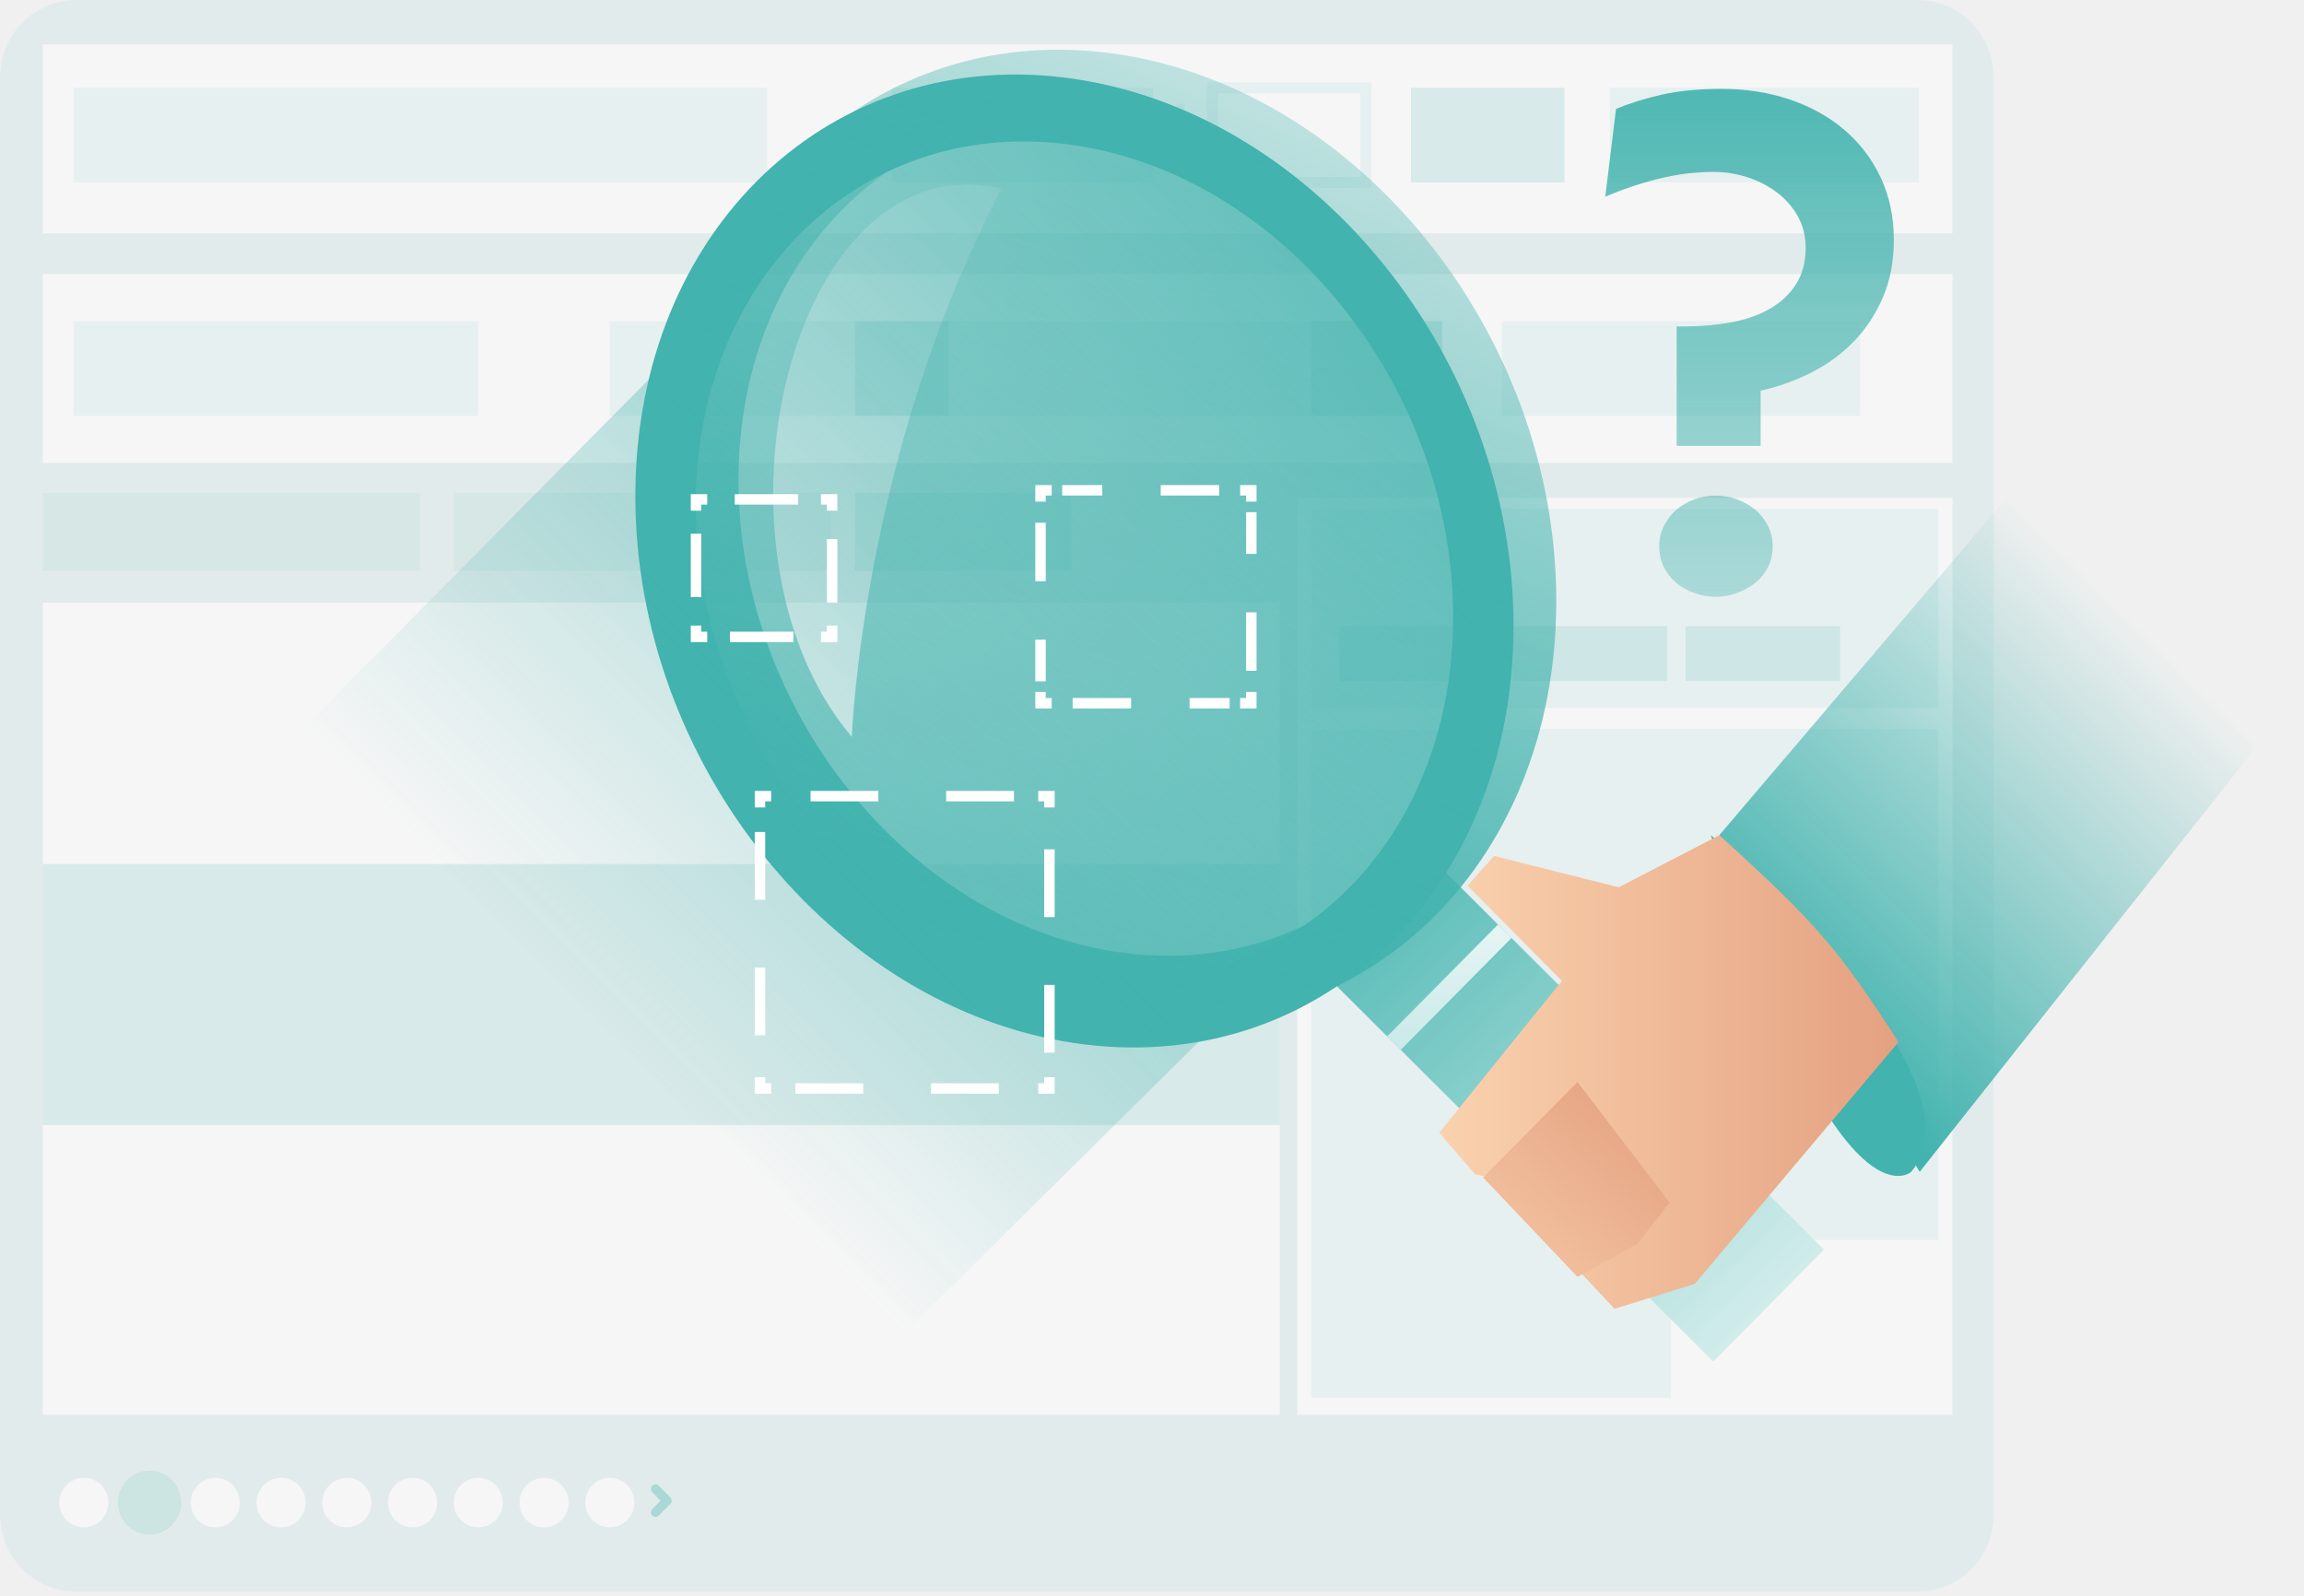
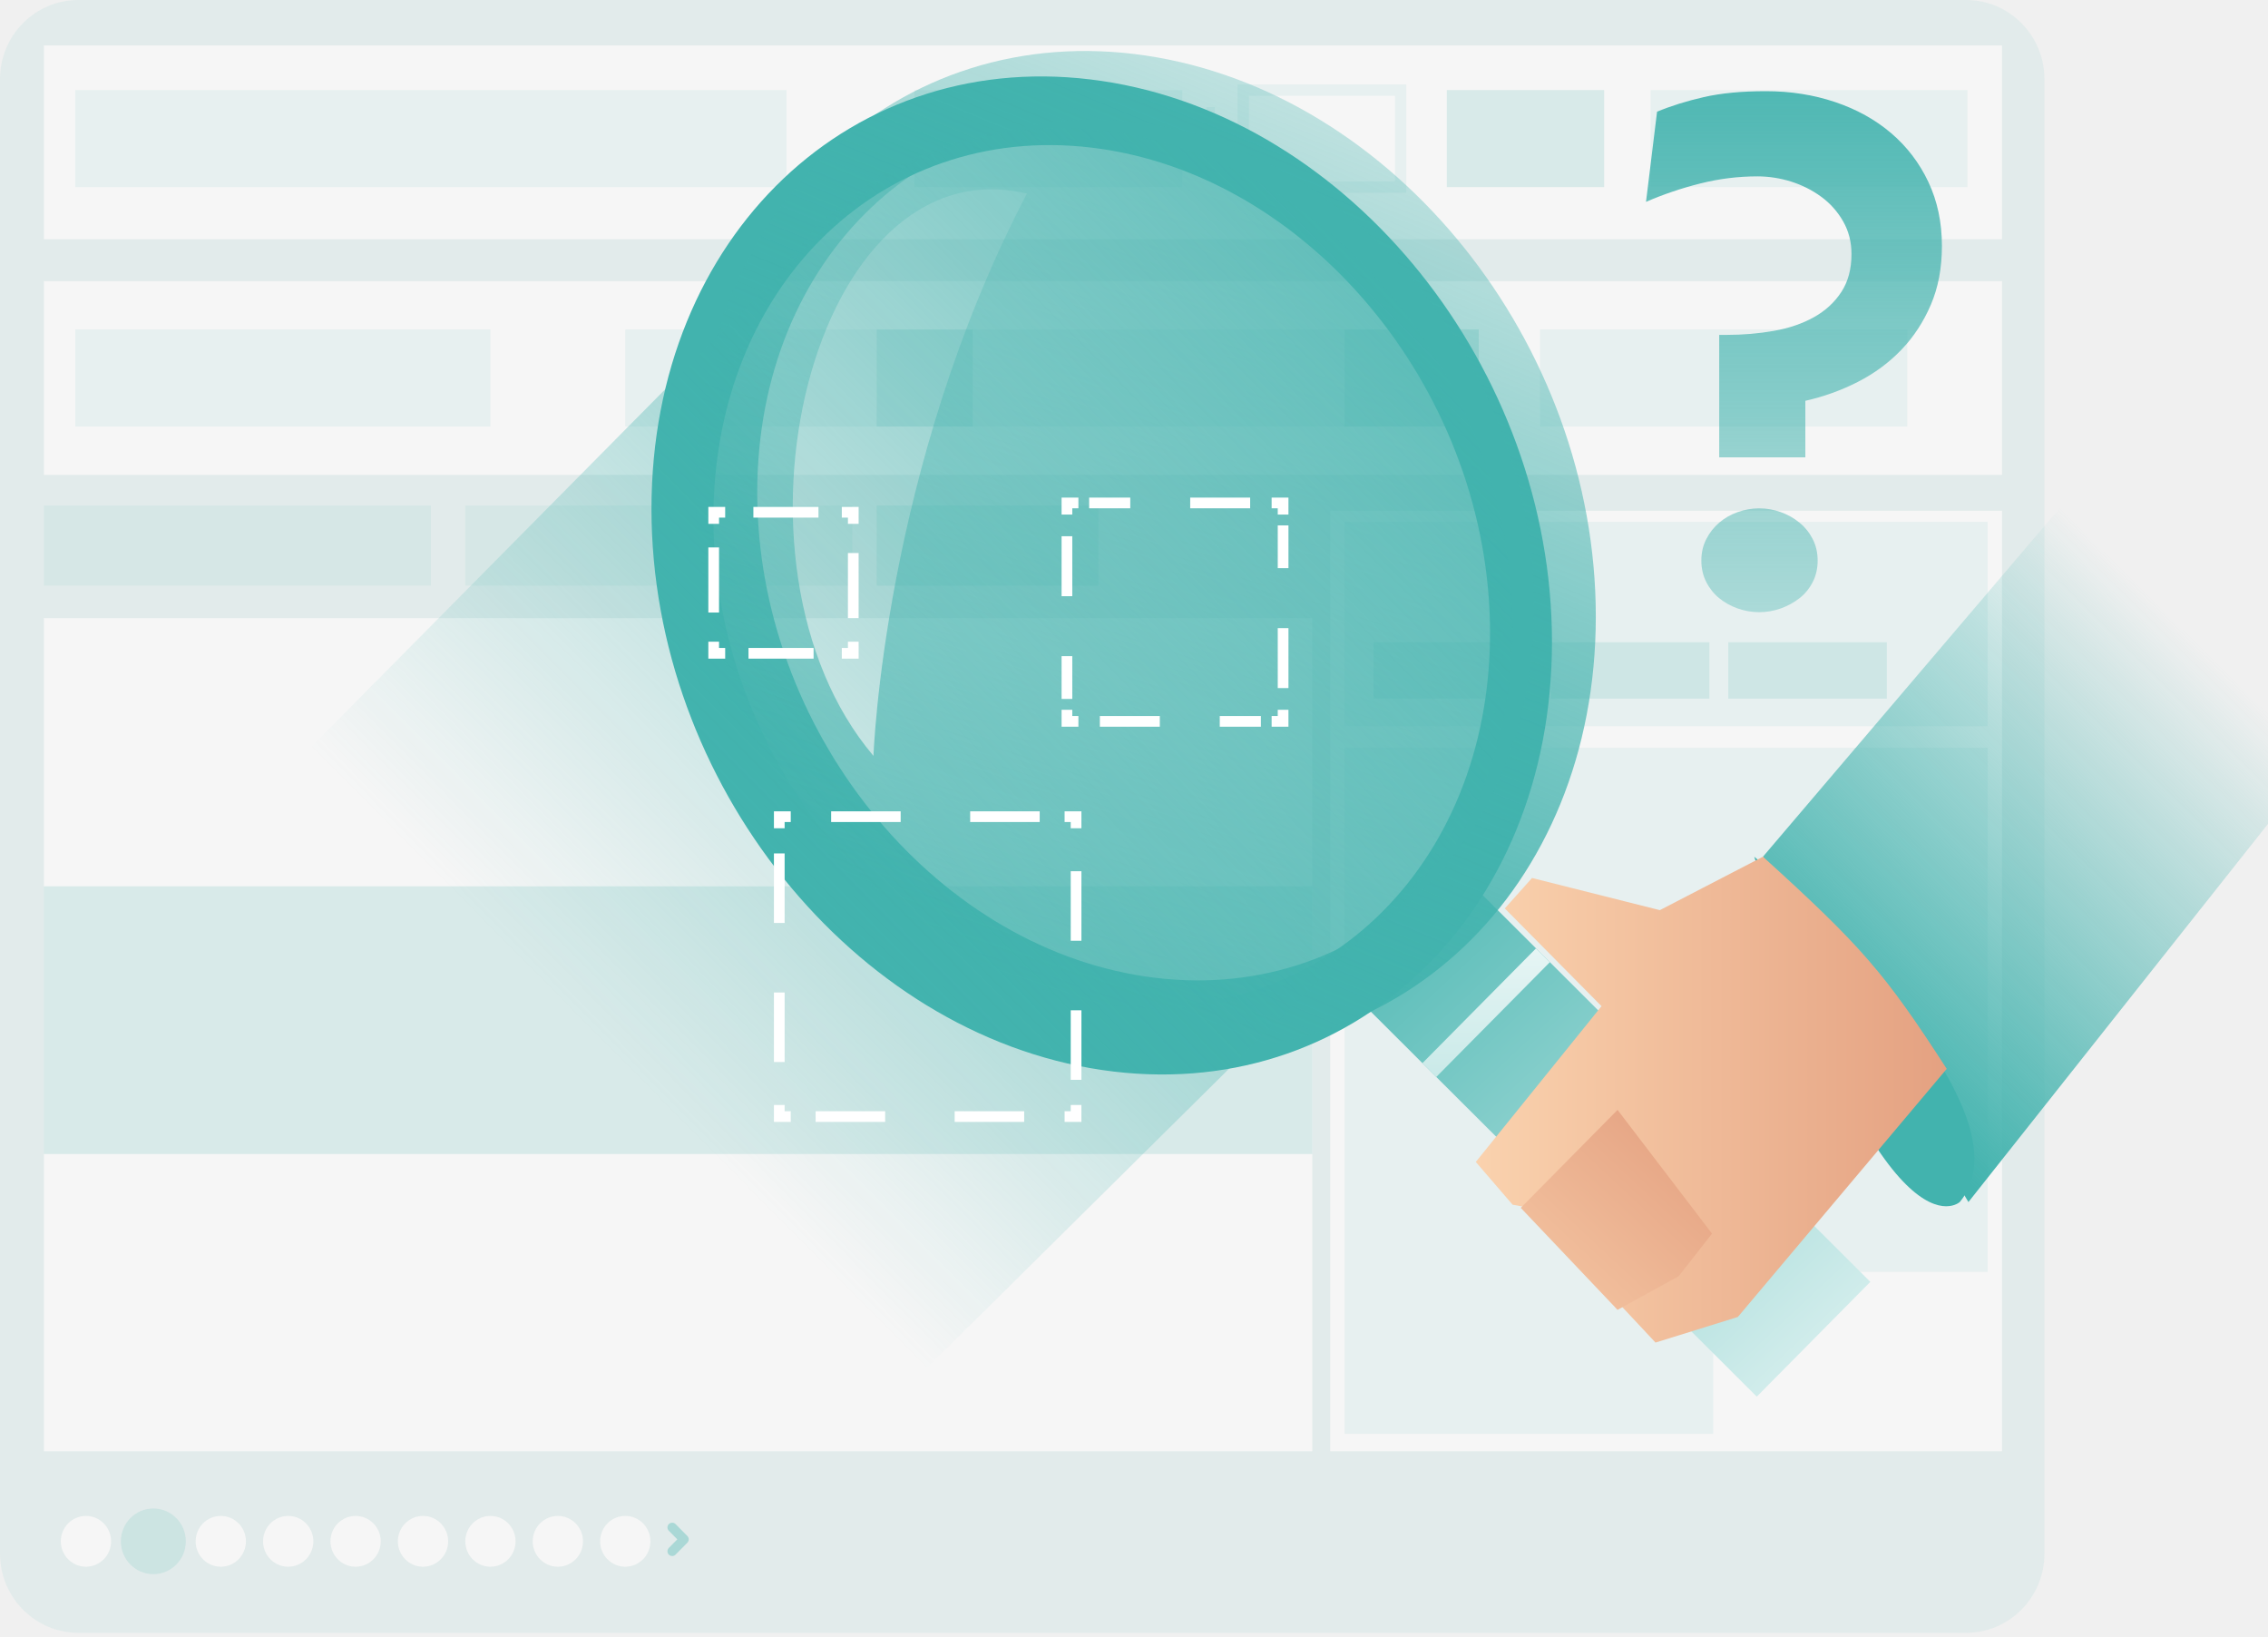
- <svg xmlns="http://www.w3.org/2000/svg" width="400" height="277" viewBox="0 0 400 277" fill="none">
-   <g opacity="0.4">
-     <path opacity="0.2" d="M13.273 276.388H332.879C340.208 276.388 346.151 270.384 346.151 262.98V13.407C346.151 6.003 340.208 -0 332.879 -0H13.273C5.943 -0 0 6.003 0 13.407V262.98C0 270.384 5.943 276.388 13.273 276.388Z" fill="#42B3AE" />
-     <path opacity="0.2" d="M72.958 85.558H7.423V99.132H72.958V85.558Z" fill="#42B3AE" />
-     <path opacity="0.2" d="M144.317 85.558H78.781V99.132H144.317V85.558Z" fill="#42B3AE" />
-     <path opacity="0.4" d="M185.973 85.558H148.438V99.132H185.973V85.558Z" fill="#42B3AE" />
-     <path d="M338.96 86.455H225.225V245.654H338.96V86.455Z" fill="white" />
-     <path opacity="0.2" d="M336.531 88.341H227.663V122.921H336.531V88.341Z" fill="#42B3AE" />
-     <path opacity="0.2" d="M336.526 126.579V215.296H290.067V242.708H227.659V126.579H336.526Z" fill="#42B3AE" />
-     <path d="M338.962 7.697H7.423V40.501H338.962V7.697Z" fill="white" />
-     <path d="M338.962 47.582H7.423V80.386H338.962V47.582Z" fill="white" />
-     <path d="M222.184 104.631H7.423V245.653H222.184V104.631Z" fill="white" />
-     <path opacity="0.4" d="M222.184 150.026H7.423V195.343H222.184V150.026Z" fill="#42B3AE" />
-     <path opacity="0.2" d="M200.185 15.246H154.818V31.671H200.185V15.246Z" fill="#42B3AE" />
-     <path opacity="0.2" d="M133.168 15.246H12.744V31.671H133.168V15.246Z" fill="#42B3AE" />
-     <path opacity="0.2" d="M237.142 15.246H210.496V31.671H237.142V15.246Z" stroke="#42B3AE" stroke-width="1.921" stroke-miterlimit="10" />
-     <path opacity="0.4" d="M271.607 15.246H244.961V31.671H271.607V15.246Z" fill="#42B3AE" />
-     <path opacity="0.2" d="M322.931 55.772H260.742V72.197H322.931V55.772Z" fill="#42B3AE" />
-     <path opacity="0.4" d="M259.384 108.714H232.538V118.26H259.384V108.714Z" fill="#42B3AE" />
-     <path opacity="0.4" d="M289.425 108.714H262.579V118.26H289.425V108.714Z" fill="#42B3AE" />
-     <path opacity="0.4" d="M319.467 108.714H292.621V118.26H319.467V108.714Z" fill="#42B3AE" />
-     <path opacity="0.2" d="M250.368 55.772H105.867V72.197H250.368V55.772Z" fill="#42B3AE" />
-     <path opacity="0.2" d="M83.033 55.772H12.744V72.197H83.033V55.772Z" fill="#42B3AE" />
-     <path opacity="0.2" d="M333.119 15.246H279.474V31.671H333.119V15.246Z" fill="#42B3AE" />
-     <path opacity="0.2" d="M205.68 18.126H204.24V28.787H205.68V18.126Z" fill="#42B3AE" />
-     <path opacity="0.4" d="M25.964 266.454C29.001 266.454 31.463 263.967 31.463 260.9C31.463 257.832 29.001 255.345 25.964 255.345C22.927 255.345 20.465 257.832 20.465 260.9C20.465 263.967 22.927 266.454 25.964 266.454Z" fill="#42B3AE" />
-     <path d="M14.552 265.198C16.903 265.198 18.808 263.274 18.808 260.899C18.808 258.525 16.903 256.6 14.552 256.6C12.202 256.6 10.296 258.525 10.296 260.899C10.296 263.274 12.202 265.198 14.552 265.198Z" fill="white" />
-     <path d="M37.382 265.198C39.732 265.198 41.638 263.274 41.638 260.899C41.638 258.525 39.732 256.6 37.382 256.6C35.031 256.6 33.126 258.525 33.126 260.899C33.126 263.274 35.031 265.198 37.382 265.198Z" fill="white" />
-     <path d="M48.797 265.198C51.147 265.198 53.053 263.274 53.053 260.899C53.053 258.525 51.147 256.6 48.797 256.6C46.446 256.6 44.541 258.525 44.541 260.899C44.541 263.274 46.446 265.198 48.797 265.198Z" fill="white" />
-     <path d="M60.207 265.198C62.557 265.198 64.463 263.274 64.463 260.899C64.463 258.525 62.557 256.6 60.207 256.6C57.857 256.6 55.951 258.525 55.951 260.899C55.951 263.274 57.857 265.198 60.207 265.198Z" fill="white" />
-     <path d="M71.622 265.198C73.972 265.198 75.878 263.274 75.878 260.899C75.878 258.525 73.972 256.6 71.622 256.6C69.272 256.6 67.366 258.525 67.366 260.899C67.366 263.274 69.272 265.198 71.622 265.198Z" fill="white" />
-     <path d="M83.037 265.198C85.388 265.198 87.293 263.274 87.293 260.899C87.293 258.525 85.388 256.6 83.037 256.6C80.687 256.6 78.781 258.525 78.781 260.899C78.781 263.274 80.687 265.198 83.037 265.198Z" fill="white" />
-     <path d="M94.452 265.198C96.802 265.198 98.708 263.274 98.708 260.899C98.708 258.525 96.802 256.6 94.452 256.6C92.102 256.6 90.196 258.525 90.196 260.899C90.196 263.274 92.102 265.198 94.452 265.198Z" fill="white" />
-     <path d="M105.867 265.198C108.218 265.198 110.123 263.274 110.123 260.899C110.123 258.525 108.218 256.6 105.867 256.6C103.517 256.6 101.611 258.525 101.611 260.899C101.611 263.274 103.517 265.198 105.867 265.198Z" fill="white" />
-     <path d="M113.811 258.547L115.81 260.566L113.811 262.586" stroke="#42B3AE" stroke-width="1.608" stroke-miterlimit="10" stroke-linecap="round" stroke-linejoin="round" />
-     <path opacity="0.4" d="M250.368 55.772H227.663V72.197H250.368V55.772Z" fill="#42B3AE" />
-     <path opacity="0.4" d="M164.698 55.772H148.438V72.197H164.698V55.772Z" fill="#42B3AE" />
+ <svg xmlns="http://www.w3.org/2000/svg" width="384" height="277" viewBox="0 0 384 277" fill="none">
+   <g clip-path="url(#clip0_1692_73952)">
+     <g opacity="0.4">
+       <path opacity="0.2" d="M13.273 276.388H332.879C340.208 276.388 346.151 270.384 346.151 262.98V13.407C346.151 6.003 340.208 -0 332.879 -0H13.273C5.943 -0 0 6.003 0 13.407V262.98C0 270.384 5.943 276.388 13.273 276.388Z" fill="#42B3AE" />
+       <path opacity="0.2" d="M72.958 85.558H7.423V99.132H72.958V85.558Z" fill="#42B3AE" />
+       <path opacity="0.2" d="M144.317 85.558H78.781V99.132H144.317V85.558Z" fill="#42B3AE" />
+       <path opacity="0.4" d="M185.973 85.558H148.438V99.132H185.973V85.558Z" fill="#42B3AE" />
+       <path d="M338.961 86.455H225.225V245.654H338.961V86.455Z" fill="white" />
+       <path opacity="0.2" d="M336.531 88.34H227.663V122.921H336.531V88.34Z" fill="#42B3AE" />
+       <path opacity="0.2" d="M336.526 126.579V215.296H290.067V242.708H227.659V126.579H336.526Z" fill="#42B3AE" />
+       <path d="M338.962 7.697H7.423V40.501H338.962V7.697Z" fill="white" />
+       <path d="M338.962 47.582H7.423V80.386H338.962V47.582Z" fill="white" />
+       <path d="M222.184 104.631H7.423V245.653H222.184V104.631Z" fill="white" />
+       <path opacity="0.4" d="M222.184 150.025H7.423V195.343H222.184V150.025Z" fill="#42B3AE" />
+       <path opacity="0.2" d="M200.185 15.246H154.818V31.671H200.185V15.246Z" fill="#42B3AE" />
+       <path opacity="0.2" d="M133.169 15.246H12.744V31.671H133.169V15.246Z" fill="#42B3AE" />
+       <path opacity="0.2" d="M237.142 15.246H210.496V31.671H237.142V15.246Z" stroke="#42B3AE" stroke-width="1.921" stroke-miterlimit="10" />
+       <path opacity="0.4" d="M271.607 15.246H244.962V31.671H271.607V15.246Z" fill="#42B3AE" />
+       <path opacity="0.2" d="M322.931 55.772H260.742V72.197H322.931V55.772Z" fill="#42B3AE" />
+       <path opacity="0.4" d="M259.384 108.713H232.538V118.26H259.384V108.713Z" fill="#42B3AE" />
+       <path opacity="0.4" d="M289.425 108.713H262.579V118.26H289.425V108.713Z" fill="#42B3AE" />
+       <path opacity="0.4" d="M319.467 108.713H292.621V118.26H319.467V108.713Z" fill="#42B3AE" />
+       <path opacity="0.2" d="M250.368 55.772H105.867V72.197H250.368V55.772Z" fill="#42B3AE" />
+       <path opacity="0.2" d="M83.034 55.772H12.745V72.197H83.034V55.772Z" fill="#42B3AE" />
+       <path opacity="0.2" d="M333.119 15.246H279.474V31.671H333.119V15.246Z" fill="#42B3AE" />
+       <path opacity="0.2" d="M205.68 18.126H204.24V28.787H205.68V18.126Z" fill="#42B3AE" />
+       <path opacity="0.4" d="M25.964 266.454C29.001 266.454 31.462 263.967 31.462 260.899C31.462 257.832 29.001 255.345 25.964 255.345C22.927 255.345 20.465 257.832 20.465 260.899C20.465 263.967 22.927 266.454 25.964 266.454Z" fill="#42B3AE" />
+       <path d="M14.552 265.198C16.902 265.198 18.808 263.274 18.808 260.899C18.808 258.525 16.902 256.6 14.552 256.6C12.202 256.6 10.296 258.525 10.296 260.899C10.296 263.274 12.202 265.198 14.552 265.198Z" fill="white" />
+       <path d="M37.382 265.198C39.732 265.198 41.638 263.274 41.638 260.899C41.638 258.525 39.732 256.6 37.382 256.6C35.031 256.6 33.126 258.525 33.126 260.899C33.126 263.274 35.031 265.198 37.382 265.198Z" fill="white" />
+       <path d="M48.797 265.198C51.147 265.198 53.053 263.274 53.053 260.899C53.053 258.525 51.147 256.6 48.797 256.6C46.446 256.6 44.541 258.525 44.541 260.899C44.541 263.274 46.446 265.198 48.797 265.198Z" fill="white" />
+       <path d="M60.207 265.198C62.557 265.198 64.463 263.274 64.463 260.899C64.463 258.525 62.557 256.6 60.207 256.6C57.856 256.6 55.951 258.525 55.951 260.899C55.951 263.274 57.856 265.198 60.207 265.198Z" fill="white" />
+       <path d="M71.622 265.198C73.972 265.198 75.878 263.274 75.878 260.899C75.878 258.525 73.972 256.6 71.622 256.6C69.272 256.6 67.366 258.525 67.366 260.899C67.366 263.274 69.272 265.198 71.622 265.198Z" fill="white" />
+       <path d="M83.037 265.198C85.387 265.198 87.293 263.274 87.293 260.899C87.293 258.525 85.387 256.6 83.037 256.6C80.686 256.6 78.781 258.525 78.781 260.899C78.781 263.274 80.686 265.198 83.037 265.198Z" fill="white" />
+       <path d="M94.452 265.198C96.802 265.198 98.708 263.274 98.708 260.899C98.708 258.525 96.802 256.6 94.452 256.6C92.102 256.6 90.196 258.525 90.196 260.899C90.196 263.274 92.102 265.198 94.452 265.198Z" fill="white" />
+       <path d="M105.867 265.198C108.217 265.198 110.123 263.274 110.123 260.899C110.123 258.525 108.217 256.6 105.867 256.6C103.516 256.6 101.611 258.525 101.611 260.899C101.611 263.274 103.516 265.198 105.867 265.198Z" fill="white" />
+       <path d="M113.811 258.547L115.81 260.566L113.811 262.586" stroke="#42B3AE" stroke-width="1.608" stroke-miterlimit="10" stroke-linecap="round" stroke-linejoin="round" />
+       <path opacity="0.4" d="M250.368 55.772H227.663V72.197H250.368V55.772Z" fill="#42B3AE" />
+       <path opacity="0.4" d="M164.698 55.772H148.438V72.197H164.698V55.772Z" fill="#42B3AE" />
+     </g>
+     <path d="M359.809 73.004L298.487 145.016L333.278 203.47L400 119.269L359.809 73.004Z" fill="url(#paint0_linear_1692_73952)" />
+     <path d="M297.016 145.016C297.016 145.016 345.675 186.769 331.808 203.47C331.808 203.47 319.162 215.039 297.016 145.016Z" fill="url(#paint1_linear_1692_73952)" />
+     <path d="M247.616 148.11L228.382 167.539L297.439 236.411L316.669 216.982L247.616 148.11Z" fill="url(#paint2_linear_1692_73952)" />
+     <path d="M260.066 160.53L240.832 179.959L243.179 182.296L262.412 162.867L260.066 160.53Z" fill="url(#paint3_linear_1692_73952)" />
+     <path d="M298.489 145.016L281.032 154.06L259.391 148.617L254.781 153.77L271.159 170.315L249.869 196.681L256.099 203.915L258.958 204.458L280.298 227.256L294.24 222.92L329.605 180.925C319.091 164.644 315.129 160.117 298.489 145.016Z" fill="url(#paint4_linear_1692_73952)" />
+     <path d="M186.535 181.113C144.432 174.888 110.303 132.368 110.303 86.139C110.303 39.91 144.432 7.479 186.535 13.703C228.639 19.927 262.768 62.447 262.768 108.676C262.768 154.906 228.635 187.337 186.535 181.113ZM252.282 107.128C252.282 67.257 222.846 30.584 186.535 25.218C150.225 19.851 120.789 47.82 120.789 87.688C120.789 127.555 150.225 164.231 186.535 169.598C222.846 174.968 252.282 146.999 252.282 107.128Z" fill="url(#paint5_linear_1692_73952)" />
+     <path d="M193.957 176.806C151.854 170.582 117.725 128.062 117.725 81.833C117.725 35.603 151.854 3.172 193.957 9.397C236.06 15.621 270.189 58.141 270.189 104.37C270.189 150.599 236.06 183.031 193.957 176.806ZM259.704 102.821C259.704 62.95 230.268 26.278 193.957 20.911C157.646 15.545 128.21 43.514 128.21 83.382C128.21 123.249 157.646 159.925 193.957 165.292C230.268 170.662 259.704 142.693 259.704 102.821Z" fill="url(#paint6_linear_1692_73952)" />
+     <path d="M187.365 22.345C150.216 16.851 120.102 45.468 120.102 86.251C120.102 127.042 150.216 164.561 187.365 170.047C224.513 175.54 254.627 146.93 254.627 106.14C254.627 65.35 224.513 27.841 187.365 22.345ZM147.891 127.957C120.213 95.258 137.459 24.129 173.87 32.767C149.564 79.198 147.891 127.957 147.891 127.957Z" fill="url(#paint7_linear_1692_73952)" />
+     <path d="M297.546 29.854C294.282 29.854 291.051 30.259 287.855 31.063C284.66 31.87 281.604 32.905 278.688 34.168L280.562 18.907C282.922 17.927 285.563 17.102 288.479 16.436C291.395 15.77 294.902 15.437 299 15.437C303.166 15.437 307.075 16.052 310.718 17.279C314.365 18.506 317.524 20.261 320.197 22.541C322.869 24.82 324.972 27.574 326.498 30.802C328.024 34.03 328.791 37.642 328.791 41.64C328.791 45.36 328.164 48.675 326.917 51.584C325.667 54.498 324.001 57.041 321.916 59.213C319.831 61.388 317.385 63.193 314.572 64.634C311.76 66.074 308.791 67.141 305.667 67.843V77.419H291.083V56.687H292.333C295.11 56.687 297.786 56.459 300.354 56.003C302.923 55.547 305.18 54.776 307.125 53.687C309.07 52.601 310.614 51.179 311.76 49.424C312.907 47.673 313.48 45.53 313.48 43.005C313.48 40.971 313.011 39.129 312.072 37.479C311.133 35.832 309.901 34.446 308.375 33.321C306.845 32.199 305.147 31.338 303.27 30.741C301.397 30.154 299.487 29.854 297.546 29.854ZM301.5 102.992C300.318 103.412 299.104 103.622 297.854 103.622C296.603 103.622 295.389 103.412 294.207 102.992C293.025 102.572 291.982 101.993 291.083 101.255C290.18 100.517 289.449 99.609 288.894 98.519C288.339 97.434 288.06 96.222 288.06 94.89C288.06 93.558 288.335 92.35 288.894 91.26C289.449 90.175 290.177 89.245 291.083 88.47C291.986 87.699 293.025 87.102 294.207 86.683C295.385 86.263 296.603 86.049 297.854 86.049C299.104 86.049 300.318 86.259 301.5 86.683C302.679 87.102 303.739 87.699 304.678 88.47C305.617 89.241 306.362 90.171 306.917 91.26C307.472 92.35 307.752 93.558 307.752 94.89C307.752 96.225 307.472 97.434 306.917 98.519C306.362 99.609 305.617 100.521 304.678 101.255C303.743 101.99 302.683 102.569 301.5 102.992Z" fill="url(#paint8_linear_1692_73952)" />
+     <path d="M257.485 204.454L273.871 187.869L289.866 208.814L284.231 216.019L273.871 221.718L257.485 204.454Z" fill="url(#paint9_linear_1692_73952)" />
+     <path d="M246.3 143.08L151.991 236.447L47.888 131.287L141.258 36.972C153.427 25.384 170.25 19.598 188.835 22.345C225.981 27.842 256.094 65.353 256.094 106.14C256.097 120.202 252.522 132.81 246.3 143.08Z" fill="url(#paint10_linear_1692_73952)" />
+     <path d="M182.191 140.2V138.238H180.25" stroke="white" stroke-width="1.811" stroke-miterlimit="10" />
+     <path d="M176.032 138.238H135.989" stroke="white" stroke-width="1.811" stroke-miterlimit="10" stroke-dasharray="11.77 11.77" />
+     <path d="M133.882 138.238H131.941V140.2" stroke="white" stroke-width="1.811" stroke-miterlimit="10" />
+     <path d="M131.941 144.459V184.909" stroke="white" stroke-width="1.811" stroke-miterlimit="10" stroke-dasharray="11.77 11.77" />
+     <path d="M131.941 187.04V189.001H133.882" stroke="white" stroke-width="1.811" stroke-miterlimit="10" />
+     <path d="M138.096 189.002H178.143" stroke="white" stroke-width="1.811" stroke-miterlimit="10" stroke-dasharray="11.77 11.77" />
+     <path d="M180.25 189.001H182.191V187.04" stroke="white" stroke-width="1.811" stroke-miterlimit="10" />
+     <path d="M182.193 182.781V142.327" stroke="white" stroke-width="1.811" stroke-miterlimit="10" stroke-dasharray="11.77 11.77" />
+     <path d="M144.471 88.673V86.711H142.529" stroke="white" stroke-width="1.811" stroke-miterlimit="10" />
+     <path d="M138.577 86.711H124.756" stroke="white" stroke-width="1.811" stroke-miterlimit="10" stroke-dasharray="11.02 11.02" />
+     <path d="M122.782 86.711H120.837V88.673" stroke="white" stroke-width="1.811" stroke-miterlimit="10" />
+     <path d="M120.836 92.663V106.624" stroke="white" stroke-width="1.811" stroke-miterlimit="10" stroke-dasharray="11.02 11.02" />
+     <path d="M120.836 108.619V110.584H122.782" stroke="white" stroke-width="1.811" stroke-miterlimit="10" />
+     <path d="M126.729 110.583H140.554" stroke="white" stroke-width="1.811" stroke-miterlimit="10" stroke-dasharray="11.02 11.02" />
+     <path d="M142.529 110.584H144.471V108.619" stroke="white" stroke-width="1.811" stroke-miterlimit="10" />
+     <path d="M144.469 104.631V90.666" stroke="white" stroke-width="1.811" stroke-miterlimit="10" stroke-dasharray="11.02 11.02" />
+     <path d="M217.244 87.099V85.134H215.303" stroke="white" stroke-width="1.811" stroke-miterlimit="10" />
+     <path d="M211.666 85.134H184.405" stroke="white" stroke-width="1.811" stroke-miterlimit="10" stroke-dasharray="10.15 10.15" />
+     <path d="M182.586 85.134H180.645V87.099" stroke="white" stroke-width="1.811" stroke-miterlimit="10" />
+     <path d="M180.645 90.768V118.31" stroke="white" stroke-width="1.811" stroke-miterlimit="10" stroke-dasharray="10.15 10.15" />
+     <path d="M180.645 120.144V122.105H182.586" stroke="white" stroke-width="1.811" stroke-miterlimit="10" />
+     <path d="M186.221 122.106H213.483" stroke="white" stroke-width="1.811" stroke-miterlimit="10" stroke-dasharray="10.15 10.15" />
+     <path d="M215.303 122.105H217.244V120.144" stroke="white" stroke-width="1.811" stroke-miterlimit="10" />
+     <path d="M217.245 116.472V88.933" stroke="white" stroke-width="1.811" stroke-miterlimit="10" stroke-dasharray="10.15 10.15" />
  </g>
-   <path d="M359.809 73.003L298.486 145.016L333.278 203.469L399.999 119.269L359.809 73.003Z" fill="url(#paint0_linear_223_68112)" />
-   <path d="M297.016 145.016C297.016 145.016 345.675 186.769 331.808 203.47C331.808 203.47 319.162 215.039 297.016 145.016Z" fill="url(#paint1_linear_223_68112)" />
-   <path d="M247.616 148.11L228.382 167.539L297.439 236.411L316.669 216.982L247.616 148.11Z" fill="url(#paint2_linear_223_68112)" />
-   <path d="M260.066 160.53L240.832 179.959L243.178 182.296L262.412 162.867L260.066 160.53Z" fill="url(#paint3_linear_223_68112)" />
-   <path d="M298.489 145.016L281.032 154.06L259.391 148.617L254.781 153.77L271.159 170.315L249.869 196.681L256.099 203.915L258.958 204.458L280.298 227.256L294.24 222.92L329.605 180.925C319.091 164.644 315.129 160.117 298.489 145.016Z" fill="url(#paint4_linear_223_68112)" />
-   <path d="M186.535 181.112C144.432 174.888 110.303 132.368 110.303 86.139C110.303 39.91 144.432 7.479 186.535 13.703C228.638 19.927 262.767 62.447 262.767 108.676C262.767 154.906 228.635 187.337 186.535 181.112ZM252.282 107.128C252.282 67.256 222.846 30.584 186.535 25.218C150.224 19.851 120.788 47.82 120.788 87.688C120.788 127.555 150.224 164.231 186.535 169.598C222.846 174.968 252.282 146.999 252.282 107.128Z" fill="url(#paint5_linear_223_68112)" />
-   <path d="M193.957 176.806C151.854 170.582 117.725 128.062 117.725 81.833C117.725 35.603 151.854 3.172 193.957 9.397C236.06 15.621 270.189 58.141 270.189 104.37C270.189 150.599 236.06 183.031 193.957 176.806ZM259.704 102.821C259.704 62.95 230.268 26.278 193.957 20.911C157.646 15.545 128.21 43.514 128.21 83.382C128.21 123.249 157.646 159.925 193.957 165.292C230.268 170.662 259.704 142.693 259.704 102.821Z" fill="url(#paint6_linear_223_68112)" />
-   <path d="M187.365 22.345C150.216 16.851 120.103 45.468 120.103 86.251C120.103 127.042 150.216 164.561 187.365 170.047C224.514 175.54 254.627 146.93 254.627 106.14C254.627 65.35 224.514 27.841 187.365 22.345ZM147.891 127.957C120.214 95.258 137.459 24.129 173.87 32.767C149.564 79.198 147.891 127.957 147.891 127.957Z" fill="url(#paint7_linear_223_68112)" />
-   <path d="M297.545 29.854C294.282 29.854 291.051 30.259 287.855 31.063C284.66 31.869 281.604 32.904 278.688 34.167L280.562 18.907C282.922 17.927 285.562 17.102 288.479 16.436C291.395 15.77 294.902 15.437 299 15.437C303.166 15.437 307.074 16.052 310.718 17.279C314.365 18.506 317.524 20.261 320.197 22.541C322.869 24.82 324.972 27.574 326.498 30.802C328.024 34.03 328.791 37.641 328.791 41.64C328.791 45.36 328.164 48.675 326.917 51.584C325.667 54.498 324.001 57.041 321.916 59.213C319.831 61.388 317.384 63.193 314.572 64.633C311.76 66.074 308.79 67.141 305.667 67.843V77.418H291.083V56.687H292.333C295.109 56.687 297.785 56.459 300.354 56.003C302.923 55.547 305.179 54.776 307.125 53.687C309.07 52.601 310.614 51.179 311.76 49.424C312.907 47.672 313.48 45.53 313.48 43.004C313.48 40.971 313.01 39.129 312.072 37.479C311.133 35.832 309.901 34.446 308.375 33.321C306.845 32.199 305.147 31.338 303.27 30.741C301.396 30.154 299.487 29.854 297.545 29.854ZM301.5 102.992C300.318 103.412 299.104 103.622 297.854 103.622C296.603 103.622 295.389 103.412 294.207 102.992C293.025 102.572 291.982 101.993 291.083 101.255C290.18 100.517 289.449 99.609 288.894 98.519C288.339 97.434 288.059 96.221 288.059 94.89C288.059 93.558 288.335 92.349 288.894 91.26C289.449 90.174 290.177 89.245 291.083 88.47C291.986 87.699 293.025 87.102 294.207 86.682C295.385 86.263 296.603 86.049 297.854 86.049C299.104 86.049 300.318 86.259 301.5 86.682C302.679 87.102 303.739 87.699 304.678 88.47C305.616 89.241 306.362 90.171 306.917 91.26C307.472 92.349 307.752 93.558 307.752 94.89C307.752 96.225 307.472 97.434 306.917 98.519C306.362 99.609 305.616 100.52 304.678 101.255C303.743 101.99 302.683 102.569 301.5 102.992Z" fill="url(#paint8_linear_223_68112)" />
-   <path d="M257.485 204.454L273.871 187.869L289.866 208.814L284.231 216.019L273.871 221.718L257.485 204.454Z" fill="url(#paint9_linear_223_68112)" />
-   <path d="M246.299 143.08L151.991 236.447L47.888 131.287L141.258 36.972C153.427 25.384 170.25 19.598 188.835 22.345C225.98 27.842 256.094 65.353 256.094 106.14C256.097 120.202 252.522 132.81 246.299 143.08Z" fill="url(#paint10_linear_223_68112)" />
-   <path d="M182.192 140.2V138.238H180.25" stroke="white" stroke-width="1.811" stroke-miterlimit="10" />
-   <path d="M176.033 138.238H135.989" stroke="white" stroke-width="1.811" stroke-miterlimit="10" stroke-dasharray="11.77 11.77" />
-   <path d="M133.883 138.238H131.941V140.2" stroke="white" stroke-width="1.811" stroke-miterlimit="10" />
-   <path d="M131.941 144.459V184.909" stroke="white" stroke-width="1.811" stroke-miterlimit="10" stroke-dasharray="11.77 11.77" />
-   <path d="M131.941 187.04V189.002H133.883" stroke="white" stroke-width="1.811" stroke-miterlimit="10" />
-   <path d="M138.096 189.002H178.143" stroke="white" stroke-width="1.811" stroke-miterlimit="10" stroke-dasharray="11.77 11.77" />
-   <path d="M180.25 189.002H182.192V187.04" stroke="white" stroke-width="1.811" stroke-miterlimit="10" />
-   <path d="M182.193 182.781V142.327" stroke="white" stroke-width="1.811" stroke-miterlimit="10" stroke-dasharray="11.77 11.77" />
-   <path d="M144.47 88.673V86.711H142.529" stroke="white" stroke-width="1.811" stroke-miterlimit="10" />
-   <path d="M138.577 86.711H124.756" stroke="white" stroke-width="1.811" stroke-miterlimit="10" stroke-dasharray="11.02 11.02" />
-   <path d="M122.782 86.711H120.836V88.673" stroke="white" stroke-width="1.811" stroke-miterlimit="10" />
-   <path d="M120.836 92.663V106.625" stroke="white" stroke-width="1.811" stroke-miterlimit="10" stroke-dasharray="11.02 11.02" />
-   <path d="M120.836 108.619V110.584H122.782" stroke="white" stroke-width="1.811" stroke-miterlimit="10" />
-   <path d="M126.729 110.583H140.554" stroke="white" stroke-width="1.811" stroke-miterlimit="10" stroke-dasharray="11.02 11.02" />
-   <path d="M142.529 110.584H144.47V108.619" stroke="white" stroke-width="1.811" stroke-miterlimit="10" />
-   <path d="M144.469 104.631V90.666" stroke="white" stroke-width="1.811" stroke-miterlimit="10" stroke-dasharray="11.02 11.02" />
-   <path d="M217.244 87.099V85.134H215.303" stroke="white" stroke-width="1.811" stroke-miterlimit="10" />
-   <path d="M211.666 85.134H184.405" stroke="white" stroke-width="1.811" stroke-miterlimit="10" stroke-dasharray="10.15 10.15" />
-   <path d="M182.586 85.134H180.645V87.099" stroke="white" stroke-width="1.811" stroke-miterlimit="10" />
-   <path d="M180.645 90.768V118.31" stroke="white" stroke-width="1.811" stroke-miterlimit="10" stroke-dasharray="10.15 10.15" />
-   <path d="M180.645 120.144V122.105H182.586" stroke="white" stroke-width="1.811" stroke-miterlimit="10" />
-   <path d="M186.221 122.106H213.482" stroke="white" stroke-width="1.811" stroke-miterlimit="10" stroke-dasharray="10.15 10.15" />
-   <path d="M215.303 122.105H217.244V120.144" stroke="white" stroke-width="1.811" stroke-miterlimit="10" />
-   <path d="M217.245 116.472V88.933" stroke="white" stroke-width="1.811" stroke-miterlimit="10" stroke-dasharray="10.15 10.15" />
  <defs>
-     <linearGradient id="paint0_linear_223_68112" x1="309.424" y1="176.561" x2="374.245" y2="110.977" gradientUnits="userSpaceOnUse">
+     <linearGradient id="paint0_linear_1692_73952" x1="309.424" y1="176.561" x2="374.245" y2="110.977" gradientUnits="userSpaceOnUse">
      <stop stop-color="#42B3AE" />
      <stop offset="1" stop-color="#42B3AE" stop-opacity="0" />
    </linearGradient>
-     <linearGradient id="paint1_linear_223_68112" x1="391.322" y1="85.09" x2="476.215" y2="-11.35" gradientUnits="userSpaceOnUse">
+     <linearGradient id="paint1_linear_1692_73952" x1="391.322" y1="85.09" x2="476.215" y2="-11.35" gradientUnits="userSpaceOnUse">
      <stop stop-color="#42B3AE" />
      <stop offset="1" stop-color="white" />
    </linearGradient>
-     <linearGradient id="paint2_linear_223_68112" x1="225.2" y1="140.608" x2="332.954" y2="255.857" gradientUnits="userSpaceOnUse">
+     <linearGradient id="paint2_linear_1692_73952" x1="225.2" y1="140.608" x2="332.954" y2="255.857" gradientUnits="userSpaceOnUse">
      <stop stop-color="#42B3AE" />
      <stop offset="1" stop-color="white" />
    </linearGradient>
-     <linearGradient id="paint3_linear_223_68112" x1="251.622" y1="284.432" x2="251.622" y2="141.96" gradientUnits="userSpaceOnUse">
+     <linearGradient id="paint3_linear_1692_73952" x1="251.622" y1="284.432" x2="251.622" y2="141.96" gradientUnits="userSpaceOnUse">
      <stop stop-color="#42B3AE" />
      <stop offset="1" stop-color="white" />
    </linearGradient>
-     <linearGradient id="paint4_linear_223_68112" x1="249.871" y1="186.133" x2="329.603" y2="186.133" gradientUnits="userSpaceOnUse">
+     <linearGradient id="paint4_linear_1692_73952" x1="249.871" y1="186.133" x2="329.603" y2="186.133" gradientUnits="userSpaceOnUse">
      <stop stop-color="#FAD2AE" />
      <stop offset="1" stop-color="#E4A181" />
    </linearGradient>
-     <linearGradient id="paint5_linear_223_68112" x1="290.843" y1="-50.852" x2="520.528" y2="-370.788" gradientUnits="userSpaceOnUse">
+     <linearGradient id="paint5_linear_1692_73952" x1="290.843" y1="-50.852" x2="520.528" y2="-370.787" gradientUnits="userSpaceOnUse">
      <stop stop-color="#42B3AE" />
      <stop offset="1" stop-color="white" />
    </linearGradient>
-     <linearGradient id="paint6_linear_223_68112" x1="167.823" y1="158.127" x2="250.596" y2="-43.707" gradientUnits="userSpaceOnUse">
+     <linearGradient id="paint6_linear_1692_73952" x1="167.823" y1="158.127" x2="250.596" y2="-43.707" gradientUnits="userSpaceOnUse">
      <stop stop-color="#42B3AE" />
      <stop offset="1" stop-color="#42B3AE" stop-opacity="0" />
    </linearGradient>
-     <linearGradient id="paint7_linear_223_68112" x1="146.39" y1="221.807" x2="220.16" y2="0.191" gradientUnits="userSpaceOnUse">
+     <linearGradient id="paint7_linear_1692_73952" x1="146.39" y1="221.807" x2="220.16" y2="0.191" gradientUnits="userSpaceOnUse">
      <stop stop-color="#42B3AE" />
      <stop offset="1" stop-color="#42B3AE" stop-opacity="0" />
    </linearGradient>
-     <linearGradient id="paint8_linear_223_68112" x1="303.742" y1="2.309" x2="303.742" y2="162.466" gradientUnits="userSpaceOnUse">
+     <linearGradient id="paint8_linear_1692_73952" x1="303.742" y1="2.309" x2="303.742" y2="162.467" gradientUnits="userSpaceOnUse">
      <stop stop-color="#42B3AE" />
      <stop offset="1" stop-color="#42B3AE" stop-opacity="0" />
    </linearGradient>
-     <linearGradient id="paint9_linear_223_68112" x1="251.32" y1="231.565" x2="288.274" y2="192.03" gradientUnits="userSpaceOnUse">
+     <linearGradient id="paint9_linear_1692_73952" x1="251.32" y1="231.565" x2="288.274" y2="192.03" gradientUnits="userSpaceOnUse">
      <stop stop-color="#FAD2AE" />
      <stop offset="1" stop-color="#E4A181" />
    </linearGradient>
-     <linearGradient id="paint10_linear_223_68112" x1="275.238" y1="7.736" x2="103.234" y2="178.011" gradientUnits="userSpaceOnUse">
+     <linearGradient id="paint10_linear_1692_73952" x1="275.239" y1="7.736" x2="103.235" y2="178.011" gradientUnits="userSpaceOnUse">
      <stop stop-color="#42B3AE" />
      <stop offset="1" stop-color="#42B3AE" stop-opacity="0" />
    </linearGradient>
+     <clipPath id="clip0_1692_73952">
+       <rect width="384" height="277" fill="white" />
+     </clipPath>
  </defs>
</svg>
